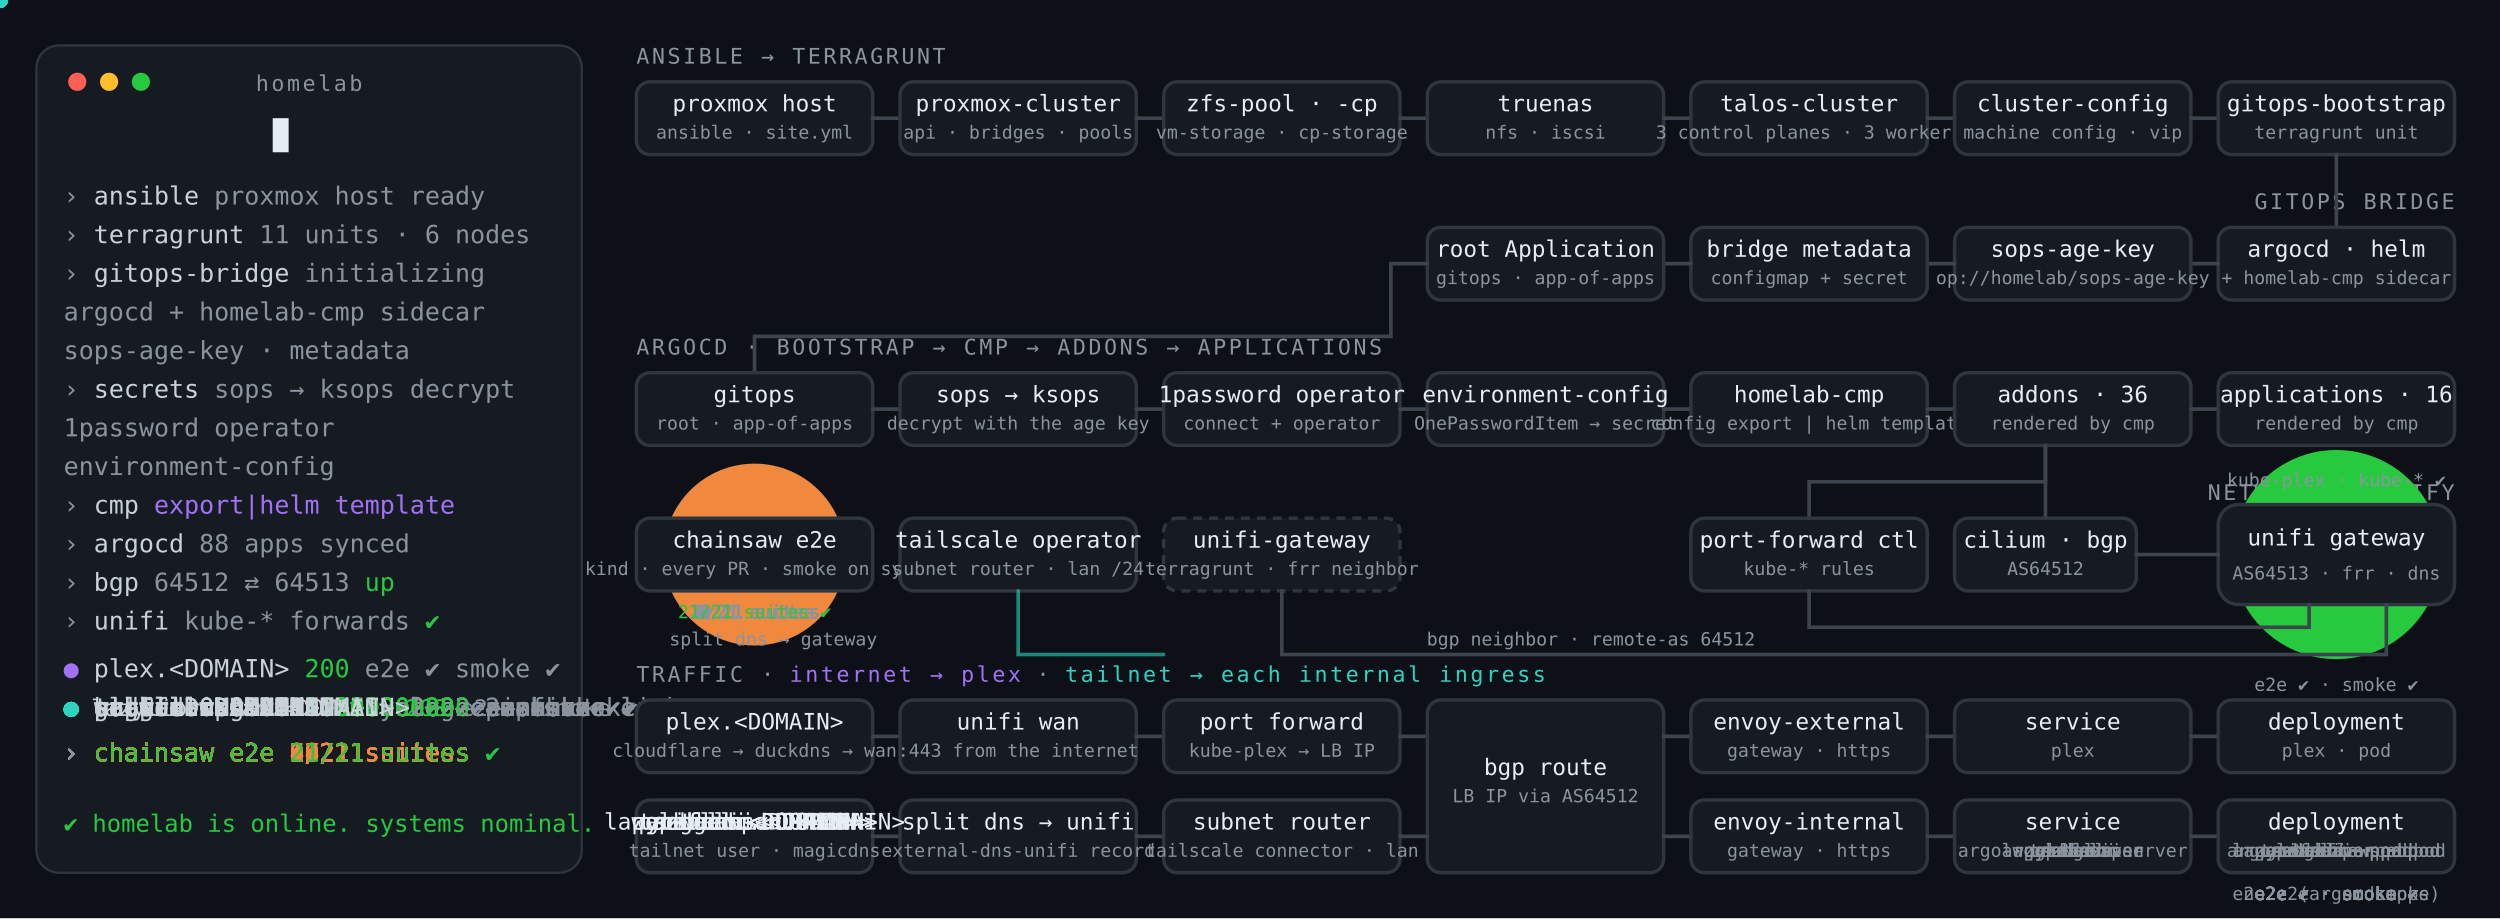
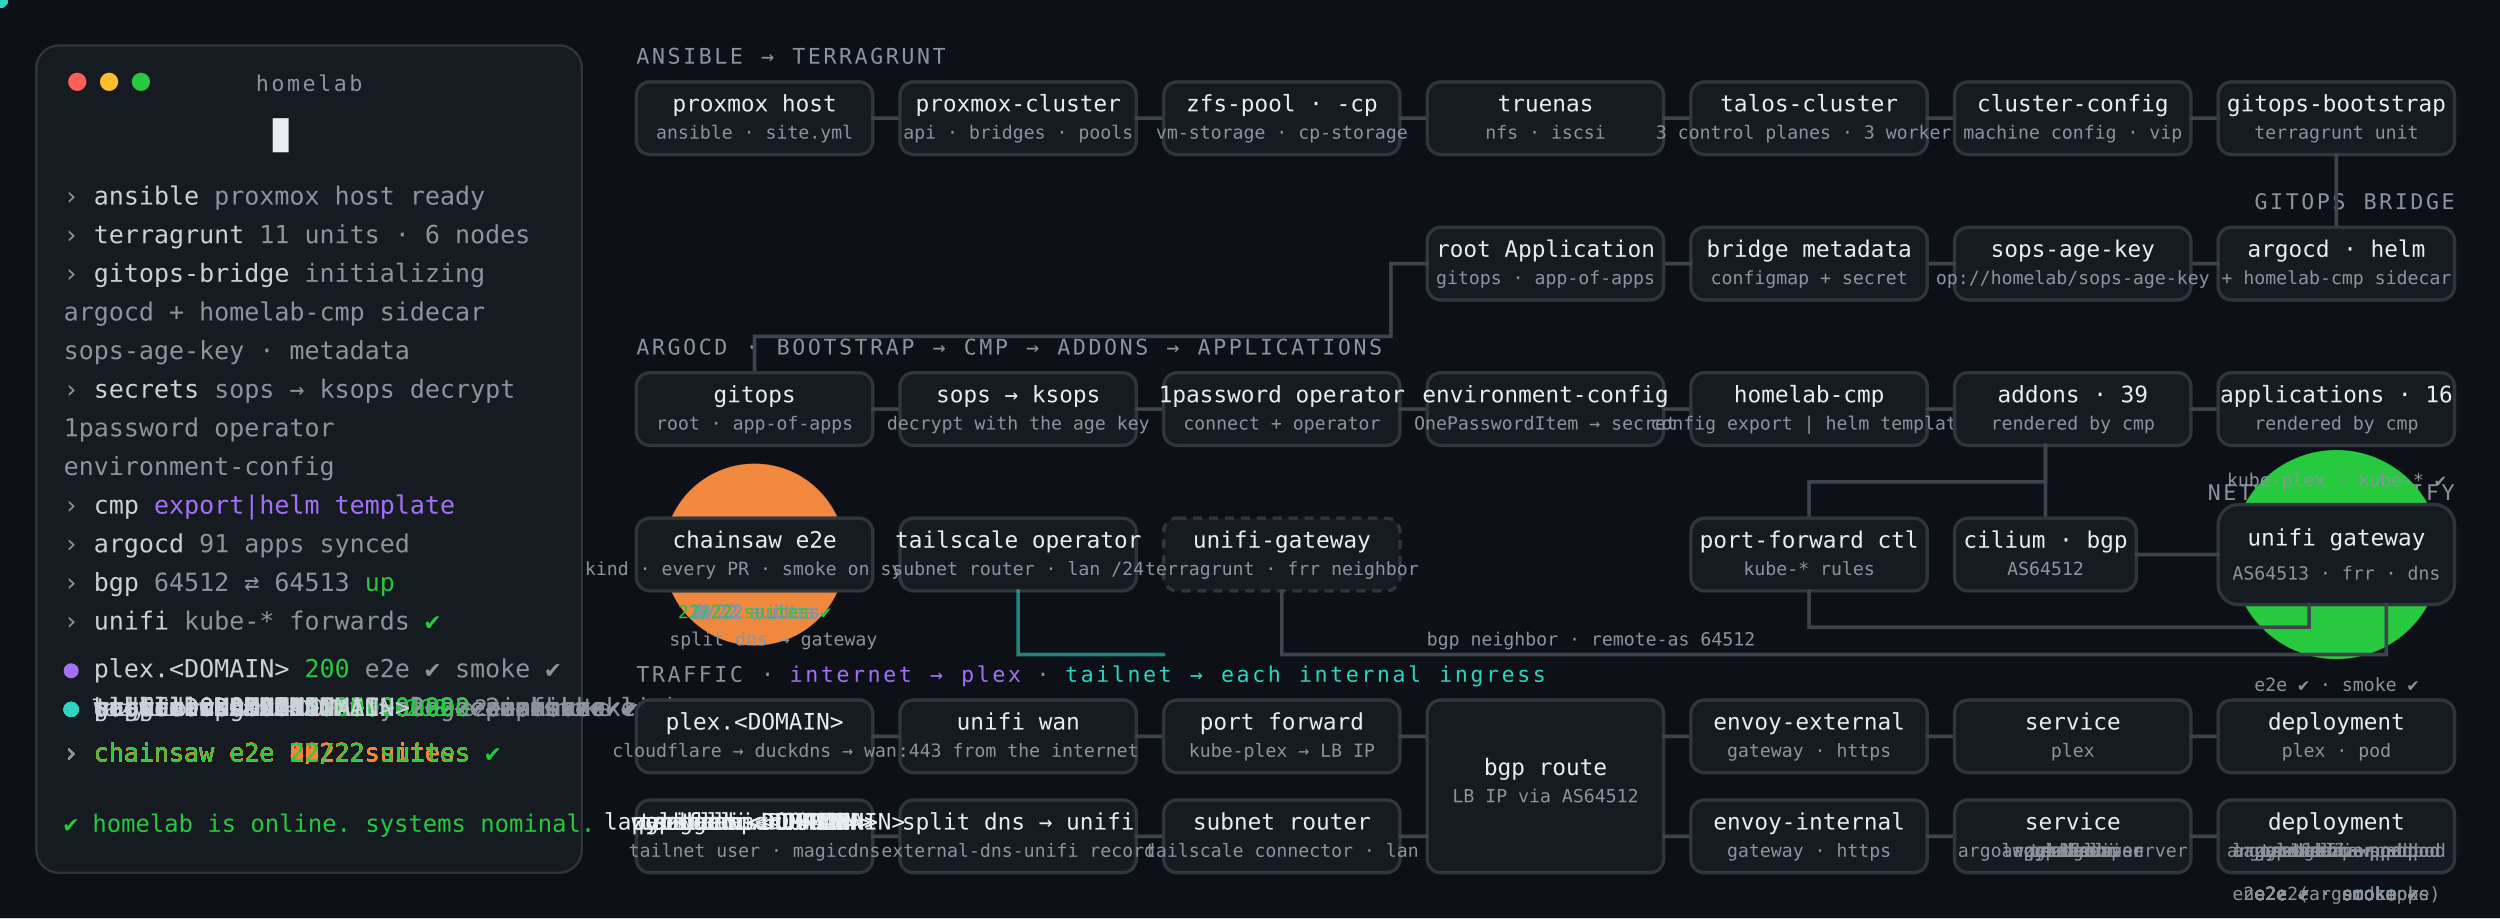
<svg xmlns="http://www.w3.org/2000/svg" viewBox="0 0 1100 404" width="1100" height="404" role="img">
  <rect width="1100" height="404" fill="#0d1117" />
  <style>
  text{font-family:ui-monospace,SFMono-Regular,Menlo,Consolas,monospace}
  .h{font-size:9.5px;fill:#8b949e;letter-spacing:.12em}
  .n{font-size:10px;fill:#e6edf3}
  .n2{font-size:8px;fill:#8b949e}
  .log{font-size:11px;fill:#c9d1d9}
  .box{fill:#161b22;stroke:#30363d;stroke-width:1.5}
  .w{fill:none;stroke:#3d444d;stroke-width:1.6;stroke-linecap:round;stroke-dasharray:800}
  .cur{animation:blink 1s steps(1) infinite}
  @keyframes blink{50%{opacity:0}}
  .type{animation:type 27s steps(14) infinite}
  @keyframes type{0%{width:0}3%,96%{width:110px}100%{width:0}}
  @keyframes a3{0%,3%{opacity:0}4%,96%{opacity:1}100%{opacity:0}}
  @keyframes a5{0%,5%{opacity:0}6%,96%{opacity:1}100%{opacity:0}}
  @keyframes a6_5{0%,6.5%{opacity:0}7.5%,96%{opacity:1}100%{opacity:0}}
  @keyframes a8{0%,8%{opacity:0}9%,96%{opacity:1}100%{opacity:0}}
  @keyframes a9_5{0%,9.5%{opacity:0}10.5%,96%{opacity:1}100%{opacity:0}}
  @keyframes a11{0%,11%{opacity:0}12%,96%{opacity:1}100%{opacity:0}}
  @keyframes a12_5{0%,12.5%{opacity:0}13.5%,96%{opacity:1}100%{opacity:0}}
  @keyframes a14{0%,14%{opacity:0}15%,96%{opacity:1}100%{opacity:0}}
  @keyframes a15_5{0%,15.5%{opacity:0}16.5%,96%{opacity:1}100%{opacity:0}}
  @keyframes a17{0%,17%{opacity:0}18%,96%{opacity:1}100%{opacity:0}}
  @keyframes a18_5{0%,18.5%{opacity:0}19.5%,96%{opacity:1}100%{opacity:0}}
  @keyframes a20{0%,20%{opacity:0}21%,96%{opacity:1}100%{opacity:0}}
  @keyframes a21_5{0%,21.5%{opacity:0}22.5%,96%{opacity:1}100%{opacity:0}}
  @keyframes a23{0%,23%{opacity:0}24%,96%{opacity:1}100%{opacity:0}}
  @keyframes a25{0%,25%{opacity:0}26%,96%{opacity:1}100%{opacity:0}}
  @keyframes a26_5{0%,26.5%{opacity:0}27.5%,96%{opacity:1}100%{opacity:0}}
  @keyframes a28{0%,28%{opacity:0}29%,96%{opacity:1}100%{opacity:0}}
  @keyframes a30{0%,30%{opacity:0}31%,96%{opacity:1}100%{opacity:0}}
  @keyframes a33{0%,33%{opacity:0}34%,96%{opacity:1}100%{opacity:0}}
  @keyframes a36{0%,36%{opacity:0}37%,96%{opacity:1}100%{opacity:0}}
  @keyframes a37_5{0%,37.5%{opacity:0}38.5%,96%{opacity:1}100%{opacity:0}}
  @keyframes a39{0%,39%{opacity:0}40%,96%{opacity:1}100%{opacity:0}}
  @keyframes a40{0%,40%{opacity:0}41%,96%{opacity:1}100%{opacity:0}}
  @keyframes a41{0%,41%{opacity:0}42%,96%{opacity:1}100%{opacity:0}}
  @keyframes a42{0%,42%{opacity:0}43%,96%{opacity:1}100%{opacity:0}}
  @keyframes a43{0%,43%{opacity:0}44%,96%{opacity:1}100%{opacity:0}}
  @keyframes a44{0%,44%{opacity:0}45%,96%{opacity:1}100%{opacity:0}}
  @keyframes a46{0%,46%{opacity:0}47%,96%{opacity:1}100%{opacity:0}}
  @keyframes a90{0%,90.5%{opacity:0}91.5%,96%{opacity:1}100%{opacity:0}}
  .a3{animation:a3 27s infinite}.a5{animation:a5 27s infinite}.a6_5{animation:a6_5 27s infinite}
  .a8{animation:a8 27s infinite}.a9_5{animation:a9_5 27s infinite}.a11{animation:a11 27s infinite}
  .a12_5{animation:a12_5 27s infinite}.a14{animation:a14 27s infinite}.a15_5{animation:a15_5 27s infinite}
  .a17{animation:a17 27s infinite}.a18_5{animation:a18_5 27s infinite}.a20{animation:a20 27s infinite}
  .a21_5{animation:a21_5 27s infinite}.a23{animation:a23 27s infinite}.a25{animation:a25 27s infinite}
  .a26_5{animation:a26_5 27s infinite}.a28{animation:a28 27s infinite}.a30{animation:a30 27s infinite}
  .a33{animation:a33 27s infinite}.a36{animation:a36 27s infinite}.a37_5{animation:a37_5 27s infinite}
  .a39{animation:a39 27s infinite}.a40{animation:a40 27s infinite}.a41{animation:a41 27s infinite}
  .a42{animation:a42 27s infinite}.a43{animation:a43 27s infinite}.a44{animation:a44 27s infinite}
  .a46{animation:a46 27s infinite}.a90{animation:a90 27s infinite}
  @keyframes d5{0%,5%{stroke-dashoffset:800}7.5%,96%{stroke-dashoffset:0}96.1%,100%{stroke-dashoffset:800}}
  @keyframes d6_5{0%,6.5%{stroke-dashoffset:800}9%,96%{stroke-dashoffset:0}96.1%,100%{stroke-dashoffset:800}}
  @keyframes d8{0%,8%{stroke-dashoffset:800}10.5%,96%{stroke-dashoffset:0}96.1%,100%{stroke-dashoffset:800}}
  @keyframes d9_5{0%,9.5%{stroke-dashoffset:800}12%,96%{stroke-dashoffset:0}96.1%,100%{stroke-dashoffset:800}}
  @keyframes d11{0%,11%{stroke-dashoffset:800}13.5%,96%{stroke-dashoffset:0}96.1%,100%{stroke-dashoffset:800}}
  @keyframes d12_5{0%,12.5%{stroke-dashoffset:800}15%,96%{stroke-dashoffset:0}96.1%,100%{stroke-dashoffset:800}}
  @keyframes d14{0%,14%{stroke-dashoffset:800}16.5%,96%{stroke-dashoffset:0}96.1%,100%{stroke-dashoffset:800}}
  @keyframes d15_5{0%,15.5%{stroke-dashoffset:800}18%,96%{stroke-dashoffset:0}96.1%,100%{stroke-dashoffset:800}}
  @keyframes d17{0%,17%{stroke-dashoffset:800}19.5%,96%{stroke-dashoffset:0}96.1%,100%{stroke-dashoffset:800}}
  @keyframes d18_5{0%,18.5%{stroke-dashoffset:800}21%,96%{stroke-dashoffset:0}96.1%,100%{stroke-dashoffset:800}}
  @keyframes d20{0%,20%{stroke-dashoffset:800}22.5%,96%{stroke-dashoffset:0}96.1%,100%{stroke-dashoffset:800}}
  @keyframes d21_5{0%,21.5%{stroke-dashoffset:800}24%,96%{stroke-dashoffset:0}96.1%,100%{stroke-dashoffset:800}}
  @keyframes d23{0%,23%{stroke-dashoffset:800}25.5%,96%{stroke-dashoffset:0}96.1%,100%{stroke-dashoffset:800}}
  @keyframes d25{0%,25%{stroke-dashoffset:800}27.5%,96%{stroke-dashoffset:0}96.1%,100%{stroke-dashoffset:800}}
  @keyframes d26_5{0%,26.5%{stroke-dashoffset:800}29%,96%{stroke-dashoffset:0}96.1%,100%{stroke-dashoffset:800}}
  @keyframes d28{0%,28%{stroke-dashoffset:800}30.5%,96%{stroke-dashoffset:0}96.1%,100%{stroke-dashoffset:800}}
  @keyframes d30{0%,30%{stroke-dashoffset:800}32.5%,96%{stroke-dashoffset:0}96.1%,100%{stroke-dashoffset:800}}
  @keyframes d33{0%,33%{stroke-dashoffset:800}35.5%,96%{stroke-dashoffset:0}96.1%,100%{stroke-dashoffset:800}}
  @keyframes d39{0%,39%{stroke-dashoffset:800}40.5%,96%{stroke-dashoffset:0}96.1%,100%{stroke-dashoffset:800}}
  @keyframes d40{0%,40%{stroke-dashoffset:800}41.5%,96%{stroke-dashoffset:0}96.1%,100%{stroke-dashoffset:800}}
  @keyframes d41{0%,41%{stroke-dashoffset:800}42.5%,96%{stroke-dashoffset:0}96.1%,100%{stroke-dashoffset:800}}
  @keyframes d42{0%,42%{stroke-dashoffset:800}43.5%,96%{stroke-dashoffset:0}96.1%,100%{stroke-dashoffset:800}}
  @keyframes d43{0%,43%{stroke-dashoffset:800}44.5%,96%{stroke-dashoffset:0}96.1%,100%{stroke-dashoffset:800}}
  @keyframes d44{0%,44%{stroke-dashoffset:800}45.5%,96%{stroke-dashoffset:0}96.1%,100%{stroke-dashoffset:800}}
  .d5{animation:d5 27s infinite}.d6_5{animation:d6_5 27s infinite}.d8{animation:d8 27s infinite}
  .d9_5{animation:d9_5 27s infinite}.d11{animation:d11 27s infinite}.d12_5{animation:d12_5 27s infinite}
  .d14{animation:d14 27s infinite}.d15_5{animation:d15_5 27s infinite}.d17{animation:d17 27s infinite}
  .d18_5{animation:d18_5 27s infinite}.d20{animation:d20 27s infinite}.d21_5{animation:d21_5 27s infinite}
  .d23{animation:d23 27s infinite}.d25{animation:d25 27s infinite}.d26_5{animation:d26_5 27s infinite}
  .d28{animation:d28 27s infinite}.d30{animation:d30 27s infinite}.d33{animation:d33 27s infinite}
  .d39{animation:d39 27s infinite}.d40{animation:d40 27s infinite}.d41{animation:d41 27s infinite}
  .d42{animation:d42 27s infinite}.d43{animation:d43 27s infinite}.d44{animation:d44 27s infinite}
  @keyframes est{0%,32.5%{stroke:#3d444d}34%,96%{stroke:#27c93f}100%{stroke:#3d444d}}
  .est{animation:est 27s infinite}
  @keyframes glow{0%,33.5%{opacity:0}36%,96%{opacity:.45}100%{opacity:0}}
  .glow{animation:glow 27s infinite}
  /* host windows: 10 × 4.5% from 45% to 90% (1.2 s each) */
  @keyframes h0{0%,45%{opacity:0}45.3%,47.82%{opacity:1}48.12%,100%{opacity:0}}
  @keyframes h1{0%,48.12%{opacity:0}48.42%,50.93%{opacity:1}51.23%,100%{opacity:0}}
  @keyframes h2{0%,51.23%{opacity:0}51.53%,54.05%{opacity:1}54.35%,100%{opacity:0}}
  @keyframes h3{0%,54.35%{opacity:0}54.65%,57.16%{opacity:1}57.46%,100%{opacity:0}}
  @keyframes h4{0%,57.46%{opacity:0}57.76%,60.28%{opacity:1}60.58%,100%{opacity:0}}
  @keyframes h5{0%,60.58%{opacity:0}60.88%,63.39%{opacity:1}63.69%,100%{opacity:0}}
  @keyframes h6{0%,63.69%{opacity:0}63.99%,66.51%{opacity:1}66.81%,100%{opacity:0}}
  @keyframes h7{0%,66.81%{opacity:0}67.11%,69.62%{opacity:1}69.92%,100%{opacity:0}}
  @keyframes h8{0%,69.92%{opacity:0}70.22%,72.74%{opacity:1}73.04%,100%{opacity:0}}
  @keyframes h9{0%,73.04%{opacity:0}73.34%,75.85%{opacity:1}76.15%,100%{opacity:0}}
  @keyframes h10{0%,76.15%{opacity:0}76.45%,78.97%{opacity:1}79.27%,100%{opacity:0}}
  @keyframes h11{0%,79.27%{opacity:0}79.57%,82.08%{opacity:1}82.38%,100%{opacity:0}}
  @keyframes h12{0%,82.38%{opacity:0}82.68%,85.2%{opacity:1}85.5%,100%{opacity:0}}
  @keyframes h13{0%,85.5%{opacity:0}85.8%,88.32%{opacity:1}88.62%,100%{opacity:0}}
  @keyframes h14{0%,88.62%{opacity:0}88.92%,95.7%{opacity:1}96%,100%{opacity:0}}
  .h0{animation:h0 27s infinite}.h1{animation:h1 27s infinite}.h2{animation:h2 27s infinite}
  .h3{animation:h3 27s infinite}.h4{animation:h4 27s infinite}.h5{animation:h5 27s infinite}
  .h6{animation:h6 27s infinite}.h7{animation:h7 27s infinite}.h8{animation:h8 27s infinite}
  .h9{animation:h9 27s infinite}.h10{animation:h10 27s infinite}.h11{animation:h11 27s infinite}
  .h12{animation:h12 27s infinite}.h13{animation:h13 27s infinite}.h14{animation:h14 27s infinite}
  /* verdict badges: after the packet lands (S+2.7) until the window ends */
  @keyframes v0{0%,47.7%{opacity:0}48%,49.2%{opacity:1}49.5%,100%{opacity:0}}
  @keyframes v1{0%,52.2%{opacity:0}52.5%,53.7%{opacity:1}54%,100%{opacity:0}}
  @keyframes v2{0%,56.7%{opacity:0}57%,58.2%{opacity:1}58.5%,100%{opacity:0}}
  @keyframes v3{0%,61.2%{opacity:0}61.5%,62.7%{opacity:1}63%,100%{opacity:0}}
  @keyframes v4{0%,65.7%{opacity:0}66%,67.2%{opacity:1}67.5%,100%{opacity:0}}
  @keyframes v5{0%,70.2%{opacity:0}70.5%,71.7%{opacity:1}72%,100%{opacity:0}}
  @keyframes v6{0%,74.7%{opacity:0}75%,76.2%{opacity:1}76.5%,100%{opacity:0}}
  @keyframes v7{0%,79.2%{opacity:0}79.5%,80.7%{opacity:1}81%,100%{opacity:0}}
  @keyframes v8{0%,83.7%{opacity:0}84%,85.2%{opacity:1}85.5%,100%{opacity:0}}
  @keyframes v9{0%,88.2%{opacity:0}88.5%,95.7%{opacity:1}96%,100%{opacity:0}}
  .v0{animation:v0 27s infinite}.v1{animation:v1 27s infinite}.v2{animation:v2 27s infinite}
  .v3{animation:v3 27s infinite}.v4{animation:v4 27s infinite}.v5{animation:v5 27s infinite}
  .v6{animation:v6 27s infinite}.v7{animation:v7 27s infinite}.v8{animation:v8 27s infinite}
  .v9{animation:v9 27s infinite}
-   /* e2e suite counter: 21 steps of 2.143% from 45% to 90%, then 21/21 holds */
-   @keyframes c0{0%,45%{opacity:0}45.1%,47.043%{opacity:1}47.143%,100%{opacity:0}}
-   @keyframes c1{0%,47.143%{opacity:0}47.243%,49.186%{opacity:1}49.286%,100%{opacity:0}}
-   @keyframes c2{0%,49.286%{opacity:0}49.386%,51.329%{opacity:1}51.429%,100%{opacity:0}}
-   @keyframes c3{0%,51.429%{opacity:0}51.529%,53.471%{opacity:1}53.571%,100%{opacity:0}}
-   @keyframes c4{0%,53.571%{opacity:0}53.671%,55.614%{opacity:1}55.714%,100%{opacity:0}}
-   @keyframes c5{0%,55.714%{opacity:0}55.814%,57.757%{opacity:1}57.857%,100%{opacity:0}}
-   @keyframes c6{0%,57.857%{opacity:0}57.957%,59.9%{opacity:1}60%,100%{opacity:0}}
-   @keyframes c7{0%,60%{opacity:0}60.1%,62.043%{opacity:1}62.143%,100%{opacity:0}}
-   @keyframes c8{0%,62.143%{opacity:0}62.243%,64.186%{opacity:1}64.286%,100%{opacity:0}}
-   @keyframes c9{0%,64.286%{opacity:0}64.386%,66.329%{opacity:1}66.429%,100%{opacity:0}}
-   @keyframes c10{0%,66.429%{opacity:0}66.529%,68.471%{opacity:1}68.571%,100%{opacity:0}}
-   @keyframes c11{0%,68.571%{opacity:0}68.671%,70.614%{opacity:1}70.714%,100%{opacity:0}}
-   @keyframes c12{0%,70.714%{opacity:0}70.814%,72.757%{opacity:1}72.857%,100%{opacity:0}}
-   @keyframes c13{0%,72.857%{opacity:0}72.957%,74.9%{opacity:1}75%,100%{opacity:0}}
-   @keyframes c14{0%,75%{opacity:0}75.1%,77.043%{opacity:1}77.143%,100%{opacity:0}}
-   @keyframes c15{0%,77.143%{opacity:0}77.243%,79.186%{opacity:1}79.286%,100%{opacity:0}}
-   @keyframes c16{0%,79.286%{opacity:0}79.386%,81.329%{opacity:1}81.429%,100%{opacity:0}}
-   @keyframes c17{0%,81.429%{opacity:0}81.529%,83.471%{opacity:1}83.571%,100%{opacity:0}}
-   @keyframes c18{0%,83.571%{opacity:0}83.671%,85.614%{opacity:1}85.714%,100%{opacity:0}}
-   @keyframes c19{0%,85.714%{opacity:0}85.814%,87.757%{opacity:1}87.857%,100%{opacity:0}}
-   @keyframes c20{0%,87.857%{opacity:0}87.957%,89.9%{opacity:1}90%,100%{opacity:0}}
-   @keyframes c21{0%,90%{opacity:0}90.1%,96%{opacity:1}100%{opacity:0}}
+   /* e2e suite counter: 22 steps of 2.045% from 45% to 90%, then 22/22 holds */
+   @keyframes c0{0%,45%{opacity:0}45.1%,46.945%{opacity:1}47.045%,100%{opacity:0}}
+   @keyframes c1{0%,47.045%{opacity:0}47.145%,48.991%{opacity:1}49.091%,100%{opacity:0}}
+   @keyframes c2{0%,49.091%{opacity:0}49.191%,51.036%{opacity:1}51.136%,100%{opacity:0}}
+   @keyframes c3{0%,51.136%{opacity:0}51.236%,53.082%{opacity:1}53.182%,100%{opacity:0}}
+   @keyframes c4{0%,53.182%{opacity:0}53.282%,55.127%{opacity:1}55.227%,100%{opacity:0}}
+   @keyframes c5{0%,55.227%{opacity:0}55.327%,57.173%{opacity:1}57.273%,100%{opacity:0}}
+   @keyframes c6{0%,57.273%{opacity:0}57.373%,59.218%{opacity:1}59.318%,100%{opacity:0}}
+   @keyframes c7{0%,59.318%{opacity:0}59.418%,61.264%{opacity:1}61.364%,100%{opacity:0}}
+   @keyframes c8{0%,61.364%{opacity:0}61.464%,63.309%{opacity:1}63.409%,100%{opacity:0}}
+   @keyframes c9{0%,63.409%{opacity:0}63.509%,65.355%{opacity:1}65.455%,100%{opacity:0}}
+   @keyframes c10{0%,65.455%{opacity:0}65.555%,67.4%{opacity:1}67.5%,100%{opacity:0}}
+   @keyframes c11{0%,67.5%{opacity:0}67.6%,69.445%{opacity:1}69.545%,100%{opacity:0}}
+   @keyframes c12{0%,69.545%{opacity:0}69.645%,71.491%{opacity:1}71.591%,100%{opacity:0}}
+   @keyframes c13{0%,71.591%{opacity:0}71.691%,73.536%{opacity:1}73.636%,100%{opacity:0}}
+   @keyframes c14{0%,73.636%{opacity:0}73.736%,75.582%{opacity:1}75.682%,100%{opacity:0}}
+   @keyframes c15{0%,75.682%{opacity:0}75.782%,77.627%{opacity:1}77.727%,100%{opacity:0}}
+   @keyframes c16{0%,77.727%{opacity:0}77.827%,79.673%{opacity:1}79.773%,100%{opacity:0}}
+   @keyframes c17{0%,79.773%{opacity:0}79.873%,81.718%{opacity:1}81.818%,100%{opacity:0}}
+   @keyframes c18{0%,81.818%{opacity:0}81.918%,83.764%{opacity:1}83.864%,100%{opacity:0}}
+   @keyframes c19{0%,83.864%{opacity:0}83.964%,85.809%{opacity:1}85.909%,100%{opacity:0}}
+   @keyframes c20{0%,85.909%{opacity:0}86.009%,87.855%{opacity:1}87.955%,100%{opacity:0}}
+   @keyframes c21{0%,87.955%{opacity:0}88.055%,89.9%{opacity:1}90%,100%{opacity:0}}
+   @keyframes c22{0%,90%{opacity:0}90.1%,96%{opacity:1}100%{opacity:0}}
  .c0{animation:c0 27s infinite}.c1{animation:c1 27s infinite}.c2{animation:c2 27s infinite}
  .c3{animation:c3 27s infinite}.c4{animation:c4 27s infinite}.c5{animation:c5 27s infinite}
  .c6{animation:c6 27s infinite}.c7{animation:c7 27s infinite}.c8{animation:c8 27s infinite}
  .c9{animation:c9 27s infinite}.c10{animation:c10 27s infinite}.c11{animation:c11 27s infinite}
  .c12{animation:c12 27s infinite}.c13{animation:c13 27s infinite}.c14{animation:c14 27s infinite}
  .c15{animation:c15 27s infinite}.c16{animation:c16 27s infinite}.c17{animation:c17 27s infinite}
  .c18{animation:c18 27s infinite}.c19{animation:c19 27s infinite}.c20{animation:c20 27s infinite}
-   .c21{animation:c21 27s infinite}
+   .c21{animation:c21 27s infinite}.c22{animation:c22 27s infinite}
  /* chainsaw pulse once per host window */
  @keyframes saw{0%,44.5%{opacity:0}
    45.5%{opacity:.6}48%{opacity:0} 50%{opacity:.6}52.5%{opacity:0} 54.5%{opacity:.6}57%{opacity:0}
    59%{opacity:.6}61.5%{opacity:0} 63.5%{opacity:.6}66%{opacity:0} 68%{opacity:.6}70.5%{opacity:0}
    72.5%{opacity:.6}75%{opacity:0} 77%{opacity:.6}79.5%{opacity:0} 81.5%{opacity:.6}84%{opacity:0}
    86%{opacity:.6}88.5%,100%{opacity:0}}
  .saw{animation:saw 27s infinite}
  /* final: chainsaw node turns green when 20/20 */
  @keyframes done{0%,90%{stroke:#f0883e}90.5%,96%{stroke:#27c93f}100%{stroke:#f0883e}}
  .done{animation:done 27s infinite}
</style>
  <rect x="16" y="20" width="240" height="364" rx="10" fill="#161b22" stroke="#30363d" />
  <circle cx="34" cy="36" r="4" fill="#ff5f56" />
  <circle cx="48" cy="36" r="4" fill="#ffbd2e" />
  <circle cx="62" cy="36" r="4" fill="#27c93f" />
  <text class="h" x="136" y="40" text-anchor="middle">homelab</text>
  <clipPath id="tc10">
    <rect class="type" x="28" y="48" height="22" width="0" />
  </clipPath>
  <text class="log" x="28" y="64" font-size="13" clip-path="url(#tc10)">
    <tspan fill="#58a6ff">$</tspan> task setup</text>
  <rect class="cur" x="120" y="52" width="7" height="15" fill="#e6edf3" />
  <g class="log">
    <text class="a3" x="28" y="90">
      <tspan fill="#8b949e">›</tspan> ansible  <tspan fill="#8b949e">proxmox host ready</tspan>
    </text>
    <text class="a5" x="28" y="107">
      <tspan fill="#8b949e">›</tspan> terragrunt <tspan fill="#8b949e">11 units · 6 nodes</tspan>
    </text>
    <text class="a14" x="28" y="124">
      <tspan fill="#8b949e">›</tspan> gitops-bridge <tspan fill="#8b949e">initializing</tspan>
    </text>
    <text class="a15_5" x="28" y="141" fill="#8b949e">    argocd + homelab-cmp sidecar</text>
    <text class="a17" x="28" y="158" fill="#8b949e">    sops-age-key · metadata</text>
    <text class="a20" x="28" y="175">
      <tspan fill="#8b949e">›</tspan> secrets  <tspan fill="#8b949e">sops → ksops decrypt</tspan>
    </text>
    <text class="a21_5" x="28" y="192" fill="#8b949e">    1password operator</text>
    <text class="a23" x="28" y="209" fill="#8b949e">    environment-config</text>
    <text class="a25" x="28" y="226">
      <tspan fill="#8b949e">›</tspan> cmp      <tspan fill="#a371f7">export|helm template</tspan>
    </text>
    <text class="a26_5" x="28" y="243">
-       <tspan fill="#8b949e">›</tspan> argocd   <tspan fill="#8b949e">88 apps synced</tspan>
+       <tspan fill="#8b949e">›</tspan> argocd   <tspan fill="#8b949e">91 apps synced</tspan>
    </text>
    <text class="a33" x="28" y="260">
      <tspan fill="#8b949e">›</tspan> bgp      <tspan fill="#8b949e">64512 ⇄ 64513</tspan>
      <tspan fill="#27c93f">up</tspan>
    </text>
    <text class="a36" x="28" y="277">
      <tspan fill="#8b949e">›</tspan> unifi    <tspan fill="#8b949e">kube-* forwards</tspan>
      <tspan fill="#27c93f">✔</tspan>
    </text>
    <text class="a46" x="28" y="298">
      <tspan fill="#a371f7">●</tspan> plex.&lt;DOMAIN&gt; <tspan fill="#27c93f">200</tspan>
      <tspan fill="#8b949e">e2e ✔ smoke ✔</tspan>
    </text>
    <text class="h0" x="28" y="315">
      <tspan fill="#2dd4bf">●</tspan> grafana.&lt;DOMAIN&gt; <tspan fill="#27c93f">200</tspan>
      <tspan fill="#8b949e">e2e ✔ smoke ✔</tspan>
    </text>
    <text class="h1" x="28" y="315">
      <tspan fill="#2dd4bf">●</tspan> argocd.&lt;DOMAIN&gt; <tspan fill="#27c93f">200</tspan>
      <tspan fill="#8b949e">e2e ✔</tspan>
    </text>
    <text class="h2" x="28" y="315">
      <tspan fill="#2dd4bf">●</tspan> paperclip.&lt;DOMAIN&gt; <tspan fill="#27c93f">200</tspan>
      <tspan fill="#8b949e">e2e ✔ smoke ✔</tspan>
    </text>
    <text class="h3" x="28" y="315">
      <tspan fill="#2dd4bf">●</tspan> workflows.&lt;DOMAIN&gt; <tspan fill="#27c93f">200</tspan>
      <tspan fill="#8b949e">e2e —</tspan>
    </text>
    <text class="h4" x="28" y="315">
      <tspan fill="#2dd4bf">●</tspan> servicemesh.&lt;DOMAIN&gt; <tspan fill="#27c93f">200</tspan>
      <tspan fill="#8b949e">e2e ✔ smoke ✔</tspan>
    </text>
    <text class="h5" x="28" y="315">
      <tspan fill="#2dd4bf">●</tspan> hubble.&lt;DOMAIN&gt; <tspan fill="#27c93f">200</tspan>
      <tspan fill="#8b949e">e2e —</tspan>
    </text>
    <text class="h6" x="28" y="315">
      <tspan fill="#2dd4bf">●</tspan> otlp.&lt;DOMAIN&gt; <tspan fill="#27c93f">200</tspan>
      <tspan fill="#8b949e">e2e ✔</tspan>
    </text>
    <text class="h7" x="28" y="315">
      <tspan fill="#2dd4bf">●</tspan> otel.&lt;DOMAIN&gt; <tspan fill="#27c93f">200</tspan>
      <tspan fill="#8b949e">syslog · ipfix</tspan>
    </text>
    <text class="h8" x="28" y="315">
      <tspan fill="#2dd4bf">●</tspan> sonarr.&lt;DOMAIN&gt; <tspan fill="#27c93f">200</tspan>
      <tspan fill="#8b949e">e2e ✔ smoke ✔</tspan>
    </text>
    <text class="h9" x="28" y="315">
      <tspan fill="#2dd4bf">●</tspan> radarr.&lt;DOMAIN&gt; <tspan fill="#27c93f">200</tspan>
      <tspan fill="#8b949e">e2e ✔ smoke ✔</tspan>
    </text>
    <text class="h10" x="28" y="315">
      <tspan fill="#2dd4bf">●</tspan> prowlarr.&lt;DOMAIN&gt; <tspan fill="#27c93f">200</tspan>
      <tspan fill="#8b949e">e2e ✔ smoke ✔</tspan>
    </text>
    <text class="h11" x="28" y="315">
      <tspan fill="#2dd4bf">●</tspan> nzbget.&lt;DOMAIN&gt; <tspan fill="#27c93f">200</tspan>
      <tspan fill="#8b949e">e2e ✔ smoke ✔</tspan>
    </text>
    <text class="h12" x="28" y="315">
      <tspan fill="#2dd4bf">●</tspan> tautulli.&lt;DOMAIN&gt; <tspan fill="#27c93f">200</tspan>
      <tspan fill="#8b949e">e2e ✔ smoke ✔</tspan>
    </text>
    <text class="h13" x="28" y="315">
      <tspan fill="#2dd4bf">●</tspan> alertmanager.&lt;DOMAIN&gt; <tspan fill="#27c93f">200</tspan>
      <tspan fill="#8b949e">pushover links</tspan>
    </text>
    <text class="h14" x="28" y="315" font-size="10">
      <tspan fill="#2dd4bf">●</tspan> lazylibrarian.&lt;DOMAIN&gt; <tspan fill="#27c93f">200</tspan>
      <tspan fill="#8b949e">e2e ✔ smoke ✔</tspan>
    </text>
    <g fill="#f0883e">
      <text class="c0" x="28" y="335">
-         <tspan fill="#8b949e">›</tspan> chainsaw e2e   0/21 suites</text>
+         <tspan fill="#8b949e">›</tspan> chainsaw e2e   0/22 suites</text>
      <text class="c1" x="28" y="335">
-         <tspan fill="#8b949e">›</tspan> chainsaw e2e   1/21 suites</text>
+         <tspan fill="#8b949e">›</tspan> chainsaw e2e   1/22 suites</text>
      <text class="c2" x="28" y="335">
-         <tspan fill="#8b949e">›</tspan> chainsaw e2e   2/21 suites</text>
+         <tspan fill="#8b949e">›</tspan> chainsaw e2e   2/22 suites</text>
      <text class="c3" x="28" y="335">
-         <tspan fill="#8b949e">›</tspan> chainsaw e2e   3/21 suites</text>
+         <tspan fill="#8b949e">›</tspan> chainsaw e2e   3/22 suites</text>
      <text class="c4" x="28" y="335">
-         <tspan fill="#8b949e">›</tspan> chainsaw e2e   4/21 suites</text>
+         <tspan fill="#8b949e">›</tspan> chainsaw e2e   4/22 suites</text>
      <text class="c5" x="28" y="335">
-         <tspan fill="#8b949e">›</tspan> chainsaw e2e   5/21 suites</text>
+         <tspan fill="#8b949e">›</tspan> chainsaw e2e   5/22 suites</text>
      <text class="c6" x="28" y="335">
-         <tspan fill="#8b949e">›</tspan> chainsaw e2e   6/21 suites</text>
+         <tspan fill="#8b949e">›</tspan> chainsaw e2e   6/22 suites</text>
      <text class="c7" x="28" y="335">
-         <tspan fill="#8b949e">›</tspan> chainsaw e2e   7/21 suites</text>
+         <tspan fill="#8b949e">›</tspan> chainsaw e2e   7/22 suites</text>
      <text class="c8" x="28" y="335">
-         <tspan fill="#8b949e">›</tspan> chainsaw e2e   8/21 suites</text>
+         <tspan fill="#8b949e">›</tspan> chainsaw e2e   8/22 suites</text>
      <text class="c9" x="28" y="335">
-         <tspan fill="#8b949e">›</tspan> chainsaw e2e   9/21 suites</text>
+         <tspan fill="#8b949e">›</tspan> chainsaw e2e   9/22 suites</text>
      <text class="c10" x="28" y="335">
-         <tspan fill="#8b949e">›</tspan> chainsaw e2e  10/21 suites</text>
+         <tspan fill="#8b949e">›</tspan> chainsaw e2e  10/22 suites</text>
      <text class="c11" x="28" y="335">
-         <tspan fill="#8b949e">›</tspan> chainsaw e2e  11/21 suites</text>
+         <tspan fill="#8b949e">›</tspan> chainsaw e2e  11/22 suites</text>
      <text class="c12" x="28" y="335">
-         <tspan fill="#8b949e">›</tspan> chainsaw e2e  12/21 suites</text>
+         <tspan fill="#8b949e">›</tspan> chainsaw e2e  12/22 suites</text>
      <text class="c13" x="28" y="335">
-         <tspan fill="#8b949e">›</tspan> chainsaw e2e  13/21 suites</text>
+         <tspan fill="#8b949e">›</tspan> chainsaw e2e  13/22 suites</text>
      <text class="c14" x="28" y="335">
-         <tspan fill="#8b949e">›</tspan> chainsaw e2e  14/21 suites</text>
+         <tspan fill="#8b949e">›</tspan> chainsaw e2e  14/22 suites</text>
      <text class="c15" x="28" y="335">
-         <tspan fill="#8b949e">›</tspan> chainsaw e2e  15/21 suites</text>
+         <tspan fill="#8b949e">›</tspan> chainsaw e2e  15/22 suites</text>
      <text class="c16" x="28" y="335">
-         <tspan fill="#8b949e">›</tspan> chainsaw e2e  16/21 suites</text>
+         <tspan fill="#8b949e">›</tspan> chainsaw e2e  16/22 suites</text>
      <text class="c17" x="28" y="335">
-         <tspan fill="#8b949e">›</tspan> chainsaw e2e  17/21 suites</text>
+         <tspan fill="#8b949e">›</tspan> chainsaw e2e  17/22 suites</text>
      <text class="c18" x="28" y="335">
-         <tspan fill="#8b949e">›</tspan> chainsaw e2e  18/21 suites</text>
+         <tspan fill="#8b949e">›</tspan> chainsaw e2e  18/22 suites</text>
      <text class="c19" x="28" y="335">
-         <tspan fill="#8b949e">›</tspan> chainsaw e2e  19/21 suites</text>
+         <tspan fill="#8b949e">›</tspan> chainsaw e2e  19/22 suites</text>
      <text class="c20" x="28" y="335">
-         <tspan fill="#8b949e">›</tspan> chainsaw e2e  20/21 suites</text>
-       <text class="c21" x="28" y="335" fill="#27c93f">
-         <tspan fill="#8b949e">›</tspan> chainsaw e2e  21/21 suites ✔</text>
+         <tspan fill="#8b949e">›</tspan> chainsaw e2e  20/22 suites</text>
+       <text class="c21" x="28" y="335">
+         <tspan fill="#8b949e">›</tspan> chainsaw e2e  21/22 suites</text>
+       <text class="c22" x="28" y="335" fill="#27c93f">
+         <tspan fill="#8b949e">›</tspan> chainsaw e2e  22/22 suites ✔</text>
    </g>
    <text class="a90" x="28" y="366" font-size="10.5" fill="#27c93f">✔ homelab is online. systems nominal.</text>
  </g>
  <text class="h a3" x="280" y="28">ANSIBLE → TERRAGRUNT</text>
  <text class="h a14" x="1080" y="92" text-anchor="end">GITOPS BRIDGE</text>
  <text class="h a18_5" x="280" y="156">ARGOCD · BOOTSTRAP → CMP → ADDONS → APPLICATIONS</text>
  <text class="h a30" x="1080" y="220" text-anchor="end">NETWORK · VERIFY</text>
  <text class="h a37_5" x="280" y="300">TRAFFIC · <tspan fill="#a371f7">internet → plex</tspan> · <tspan fill="#2dd4bf">tailnet → each internal ingress</tspan>
  </text>
  <g class="a3">
    <rect class="box" x="280" y="36" width="104" height="32" rx="6" stroke="#EE0000" />
    <text class="n" x="332" y="49" text-anchor="middle">proxmox host</text>
    <text class="n2" x="332" y="61" text-anchor="middle">ansible · site.yml</text>
  </g>
  <path class="w d5" d="M384 52 H396" />
  <g class="a5">
    <rect class="box" x="396" y="36" width="104" height="32" rx="6" />
    <text class="n" x="448" y="49" text-anchor="middle">proxmox-cluster</text>
    <text class="n2" x="448" y="61" text-anchor="middle">api · bridges · pools</text>
  </g>
  <path class="w d6_5" d="M500 52 H512" />
  <g class="a6_5">
    <rect class="box" x="512" y="36" width="104" height="32" rx="6" />
    <text class="n" x="564" y="49" text-anchor="middle">zfs-pool · -cp</text>
    <text class="n2" x="564" y="61" text-anchor="middle">vm-storage · cp-storage</text>
  </g>
  <path class="w d8" d="M616 52 H628" />
  <g class="a8">
    <rect class="box" x="628" y="36" width="104" height="32" rx="6" />
    <text class="n" x="680" y="49" text-anchor="middle">truenas</text>
    <text class="n2" x="680" y="61" text-anchor="middle">nfs · iscsi</text>
  </g>
  <path class="w d9_5" d="M732 52 H744" />
  <g class="a9_5">
    <rect class="box" x="744" y="36" width="104" height="32" rx="6" />
    <text class="n" x="796" y="49" text-anchor="middle">talos-cluster</text>
    <text class="n2" x="796" y="61" text-anchor="middle">3 control planes · 3 workers</text>
  </g>
  <path class="w d11" d="M848 52 H860" />
  <g class="a11">
    <rect class="box" x="860" y="36" width="104" height="32" rx="6" />
    <text class="n" x="912" y="49" text-anchor="middle">cluster-config</text>
    <text class="n2" x="912" y="61" text-anchor="middle">machine config · vip</text>
  </g>
  <path class="w d12_5" d="M964 52 H976" />
  <g class="a12_5">
    <rect class="box" x="976" y="36" width="104" height="32" rx="6" />
    <text class="n" x="1028" y="49" text-anchor="middle">gitops-bootstrap</text>
    <text class="n2" x="1028" y="61" text-anchor="middle">terragrunt unit</text>
  </g>
  <path class="w d14" d="M1028 68 V100" />
  <g class="a14">
    <rect class="box" x="976" y="100" width="104" height="32" rx="6" stroke="#EF7B4D" />
    <text class="n" x="1028" y="113" text-anchor="middle">argocd · helm</text>
    <text class="n2" x="1028" y="125" text-anchor="middle">+ homelab-cmp sidecar</text>
  </g>
  <path class="w d15_5" d="M976 116 H964" />
  <g class="a15_5">
    <rect class="box" x="860" y="100" width="104" height="32" rx="6" />
    <text class="n" x="912" y="113" text-anchor="middle">sops-age-key</text>
    <text class="n2" x="912" y="125" text-anchor="middle">op://homelab/sops-age-key</text>
  </g>
  <path class="w d17" d="M860 116 H848" />
  <g class="a17">
    <rect class="box" x="744" y="100" width="104" height="32" rx="6" />
    <text class="n" x="796" y="113" text-anchor="middle">bridge metadata</text>
    <text class="n2" x="796" y="125" text-anchor="middle">configmap + secret</text>
  </g>
  <path class="w d17" d="M744 116 H732" />
  <g class="a17">
    <rect class="box" x="628" y="100" width="104" height="32" rx="6" />
    <text class="n" x="680" y="113" text-anchor="middle">root Application</text>
    <text class="n2" x="680" y="125" text-anchor="middle">gitops · app-of-apps</text>
  </g>
  <path class="w d18_5" d="M628 116 H612 V148 H332 V164" />
  <g class="a18_5">
    <rect class="box" x="280" y="164" width="104" height="32" rx="6" stroke="#EF7B4D" />
    <text class="n" x="332" y="177" text-anchor="middle">gitops</text>
    <text class="n2" x="332" y="189" text-anchor="middle">root · app-of-apps</text>
  </g>
  <path class="w d20" d="M384 180 H396" />
  <g class="a20">
    <rect class="box" x="396" y="164" width="104" height="32" rx="6" />
    <text class="n" x="448" y="177" text-anchor="middle">sops → ksops</text>
    <text class="n2" x="448" y="189" text-anchor="middle">decrypt with the age key</text>
  </g>
  <path class="w d21_5" d="M500 180 H512" />
  <g class="a21_5">
    <rect class="box" x="512" y="164" width="104" height="32" rx="6" />
    <text class="n" x="564" y="177" text-anchor="middle">1password operator</text>
    <text class="n2" x="564" y="189" text-anchor="middle">connect + operator</text>
  </g>
  <path class="w d23" d="M616 180 H628" />
  <g class="a23">
    <rect class="box" x="628" y="164" width="104" height="32" rx="6" />
    <text class="n" x="680" y="177" text-anchor="middle">environment-config</text>
    <text class="n2" x="680" y="189" text-anchor="middle">OnePasswordItem → secret</text>
  </g>
  <path class="w d25" d="M732 180 H744" />
  <g class="a25">
    <rect class="box" x="744" y="164" width="104" height="32" rx="6" stroke="#a371f7" />
    <text class="n" x="796" y="177" text-anchor="middle">homelab-cmp</text>
    <text class="n2" x="796" y="189" text-anchor="middle">config export | helm template</text>
  </g>
  <path class="w d26_5" d="M848 180 H860" />
  <g class="a26_5">
    <rect class="box" x="860" y="164" width="104" height="32" rx="6" />
-     <text class="n" x="912" y="177" text-anchor="middle">addons · 36</text>
+     <text class="n" x="912" y="177" text-anchor="middle">addons · 39</text>
    <text class="n2" x="912" y="189" text-anchor="middle">rendered by cmp</text>
  </g>
  <path class="w d28" d="M964 180 H976" />
  <g class="a28">
    <rect class="box" x="976" y="164" width="104" height="32" rx="6" />
    <text class="n" x="1028" y="177" text-anchor="middle">applications · 16</text>
    <text class="n2" x="1028" y="189" text-anchor="middle">rendered by cmp</text>
  </g>
  <circle class="saw" cx="332" cy="244" r="40" fill="#f0883e" />
  <g class="a30">
    <rect class="box done" x="280" y="228" width="104" height="32" rx="6" stroke="#f0883e" />
    <text class="n" x="332" y="241" text-anchor="middle">chainsaw e2e</text>
    <text class="n2" x="332" y="253" text-anchor="middle">kind · every PR · smoke on sync</text>
  </g>
  <g class="n2" text-anchor="middle" fill="#f0883e">
-     <text class="c0" x="332" y="272">0/21 suites</text>
-     <text class="c1" x="332" y="272">1/21 suites</text>
-     <text class="c2" x="332" y="272">2/21 suites</text>
-     <text class="c3" x="332" y="272">3/21 suites</text>
-     <text class="c4" x="332" y="272">4/21 suites</text>
-     <text class="c5" x="332" y="272">5/21 suites</text>
-     <text class="c6" x="332" y="272">6/21 suites</text>
-     <text class="c7" x="332" y="272">7/21 suites</text>
-     <text class="c8" x="332" y="272">8/21 suites</text>
-     <text class="c9" x="332" y="272">9/21 suites</text>
-     <text class="c10" x="332" y="272">10/21 suites</text>
-     <text class="c11" x="332" y="272">11/21 suites</text>
-     <text class="c12" x="332" y="272">12/21 suites</text>
-     <text class="c13" x="332" y="272">13/21 suites</text>
-     <text class="c14" x="332" y="272">14/21 suites</text>
-     <text class="c15" x="332" y="272">15/21 suites</text>
-     <text class="c16" x="332" y="272">16/21 suites</text>
-     <text class="c17" x="332" y="272">17/21 suites</text>
-     <text class="c18" x="332" y="272">18/21 suites</text>
-     <text class="c19" x="332" y="272">19/21 suites</text>
-     <text class="c20" x="332" y="272">20/21 suites</text>
-     <text class="c21" x="332" y="272" fill="#27c93f">21/21 suites ✔</text>
+     <text class="c0" x="332" y="272">0/22 suites</text>
+     <text class="c1" x="332" y="272">1/22 suites</text>
+     <text class="c2" x="332" y="272">2/22 suites</text>
+     <text class="c3" x="332" y="272">3/22 suites</text>
+     <text class="c4" x="332" y="272">4/22 suites</text>
+     <text class="c5" x="332" y="272">5/22 suites</text>
+     <text class="c6" x="332" y="272">6/22 suites</text>
+     <text class="c7" x="332" y="272">7/22 suites</text>
+     <text class="c8" x="332" y="272">8/22 suites</text>
+     <text class="c9" x="332" y="272">9/22 suites</text>
+     <text class="c10" x="332" y="272">10/22 suites</text>
+     <text class="c11" x="332" y="272">11/22 suites</text>
+     <text class="c12" x="332" y="272">12/22 suites</text>
+     <text class="c13" x="332" y="272">13/22 suites</text>
+     <text class="c14" x="332" y="272">14/22 suites</text>
+     <text class="c15" x="332" y="272">15/22 suites</text>
+     <text class="c16" x="332" y="272">16/22 suites</text>
+     <text class="c17" x="332" y="272">17/22 suites</text>
+     <text class="c18" x="332" y="272">18/22 suites</text>
+     <text class="c19" x="332" y="272">19/22 suites</text>
+     <text class="c20" x="332" y="272">20/22 suites</text>
+     <text class="c21" x="332" y="272">21/22 suites</text>
+     <text class="c22" x="332" y="272" fill="#27c93f">22/22 suites ✔</text>
  </g>
  <path class="w d30" d="M900 196 V228" />
  <path class="w d33" d="M900 196 V212 H796 V228" />
  <g class="a30">
    <rect class="box" x="860" y="228" width="80" height="32" rx="6" stroke="#58a6ff" />
    <text class="n" x="900" y="241" text-anchor="middle">cilium · bgp</text>
    <text class="n2" x="900" y="253" text-anchor="middle">AS64512</text>
  </g>
  <g class="a33">
    <rect class="box" x="744" y="228" width="104" height="32" rx="6" stroke="#58a6ff" />
    <text class="n" x="796" y="241" text-anchor="middle">port-forward ctl</text>
    <text class="n2" x="796" y="253" text-anchor="middle">kube-* rules</text>
  </g>
  <g class="a30">
    <rect class="box" x="512" y="228" width="104" height="32" rx="6" stroke-dasharray="4 3" />
    <text class="n" x="564" y="241" text-anchor="middle">unifi-gateway</text>
    <text class="n2" x="564" y="253" text-anchor="middle">terragrunt · frr neighbor</text>
  </g>
  <g class="a30">
    <rect class="box" x="396" y="228" width="104" height="32" rx="6" stroke="#2dd4bf" />
    <text class="n" x="448" y="241" text-anchor="middle">tailscale operator</text>
    <text class="n2" x="448" y="253" text-anchor="middle">subnet router · lan /24</text>
  </g>
  <circle class="glow" cx="1028" cy="244" r="46" fill="#27c93f" />
  <g class="a30">
    <rect class="box" x="976" y="222" width="104" height="44" rx="9" stroke="#e6edf3" />
    <text class="n" x="1028" y="240" text-anchor="middle">unifi gateway</text>
    <text class="n2" x="1028" y="255" text-anchor="middle">AS64513 · frr · dns</text>
  </g>
  <path class="w d30 est" d="M940 244 H976" />
  <circle r="3" fill="#58a6ff">
    <animateMotion dur="27s" repeatCount="indefinite" path="M940 244 H976" calcMode="linear" keyPoints="0;0;1;1;0" keyTimes="0;0.30;0.33;0.96;1" />
    <animate attributeName="opacity" values="0;0;1;1;0;0" keyTimes="0;0.30;0.303;0.33;0.333;1" dur="27s" repeatCount="indefinite" />
  </circle>
  <circle r="3" fill="#e6edf3">
    <animateMotion dur="27s" repeatCount="indefinite" path="M976 244 H940" calcMode="linear" keyPoints="0;0;1;1;0" keyTimes="0;0.30;0.33;0.96;1" />
    <animate attributeName="opacity" values="0;0;1;1;0;0" keyTimes="0;0.30;0.303;0.33;0.333;1" dur="27s" repeatCount="indefinite" />
  </circle>
  <path class="w d30" d="M564 260 V288 H1050 V266" />
  <path class="w d30" d="M448 260 V288 H512" style="stroke:#2dd4bf;opacity:.6" />
  <text class="n2 a30" x="386" y="284" text-anchor="end" fill="#2dd4bf">split dns → gateway</text>
  <text class="n2 a30" x="700" y="284" text-anchor="middle">bgp neighbor · remote-as 64512</text>
  <path class="w d33" d="M796 260 V276 H1016 V266" />
  <circle r="3" fill="#ffbd2e">
    <animateMotion dur="27s" repeatCount="indefinite" path="M796 260 V276 H1016 V266" calcMode="linear" keyPoints="0;0;1;1;0" keyTimes="0;0.335;0.36;0.96;1" />
    <animate attributeName="opacity" values="0;0;1;1;0;0" keyTimes="0;0.335;0.338;0.36;0.363;1" dur="27s" repeatCount="indefinite" />
  </circle>
  <text class="n2 a36" x="1028" y="214" text-anchor="middle" fill="#27c93f">kube-plex · kube-* ✔</text>
  <g class="a37_5">
    <rect class="box" x="280" y="308" width="104" height="32" rx="6" stroke="#a371f7" />
    <text class="n" x="332" y="321" text-anchor="middle">plex.&lt;DOMAIN&gt;</text>
    <text class="n2" x="332" y="333" text-anchor="middle">cloudflare → duckdns → wan</text>
  </g>
  <path class="w d39" d="M384 324 H396" />
  <g class="a39">
    <rect class="box" x="396" y="308" width="104" height="32" rx="6" />
    <text class="n" x="448" y="321" text-anchor="middle">unifi wan</text>
    <text class="n2" x="448" y="333" text-anchor="middle">:443 from the internet</text>
  </g>
  <path class="w d40" d="M500 324 H512" />
  <g class="a40">
    <rect class="box" x="512" y="308" width="104" height="32" rx="6" />
    <text class="n" x="564" y="321" text-anchor="middle">port forward</text>
    <text class="n2" x="564" y="333" text-anchor="middle">kube-plex → LB IP</text>
  </g>
  <path class="w d41" d="M616 324 H628" />
  <g class="a41">
    <rect class="box" x="628" y="308" width="104" height="76" rx="6" stroke="#58a6ff" />
    <text class="n" x="680" y="341" text-anchor="middle">bgp route</text>
    <text class="n2" x="680" y="353" text-anchor="middle">LB IP via AS64512</text>
  </g>
  <path class="w d42" d="M732 324 H744" />
  <g class="a42">
    <rect class="box" x="744" y="308" width="104" height="32" rx="6" />
    <text class="n" x="796" y="321" text-anchor="middle">envoy-external</text>
    <text class="n2" x="796" y="333" text-anchor="middle">gateway · https</text>
  </g>
  <path class="w d43" d="M848 324 H860" />
  <g class="a43">
    <rect class="box" x="860" y="308" width="104" height="32" rx="6" />
    <text class="n" x="912" y="321" text-anchor="middle">service</text>
    <text class="n2" x="912" y="333" text-anchor="middle">plex</text>
  </g>
  <path class="w d44" d="M964 324 H976" />
  <g class="a44">
    <rect class="box" x="976" y="308" width="104" height="32" rx="6" />
    <text class="n" x="1028" y="321" text-anchor="middle">deployment</text>
    <text class="n2" x="1028" y="333" text-anchor="middle">plex · pod</text>
  </g>
  <text class="n2 a46" x="1028" y="304" text-anchor="middle" fill="#f0883e">e2e ✔ · smoke ✔</text>
  <g class="a37_5">
    <rect class="box" x="280" y="352" width="104" height="32" rx="6" stroke="#2dd4bf" />
    <text class="n2" x="332" y="377" text-anchor="middle">tailnet user · magicdns</text>
  </g>
  <path class="w d39" d="M384 368 H396" />
  <g class="a39">
    <rect class="box" x="396" y="352" width="104" height="32" rx="6" />
    <text class="n" x="448" y="365" text-anchor="middle">split dns → unifi</text>
    <text class="n2" x="448" y="377" text-anchor="middle">external-dns-unifi record</text>
  </g>
  <path class="w d40" d="M500 368 H512" />
  <g class="a40">
    <rect class="box" x="512" y="352" width="104" height="32" rx="6" />
    <text class="n" x="564" y="365" text-anchor="middle">subnet router</text>
    <text class="n2" x="564" y="377" text-anchor="middle">tailscale connector · lan</text>
  </g>
  <path class="w d41" d="M616 368 H628" />
  <path class="w d42" d="M732 368 H744" />
  <g class="a42">
    <rect class="box" x="744" y="352" width="104" height="32" rx="6" />
    <text class="n" x="796" y="365" text-anchor="middle">envoy-internal</text>
    <text class="n2" x="796" y="377" text-anchor="middle">gateway · https</text>
  </g>
  <path class="w d43" d="M848 368 H860" />
  <g class="a43">
    <rect class="box" x="860" y="352" width="104" height="32" rx="6" />
    <text class="n" x="912" y="365" text-anchor="middle">service</text>
  </g>
  <path class="w d44" d="M964 368 H976" />
  <g class="a44">
    <rect class="box" x="976" y="352" width="104" height="32" rx="6" />
    <text class="n" x="1028" y="365" text-anchor="middle">deployment</text>
  </g>
  <g class="n" text-anchor="middle">
    <g class="h0">
      <text x="332" y="365">grafana.&lt;DOMAIN&gt;</text>
      <text class="n2" x="912" y="377">grafana</text>
      <text class="n2" x="1028" y="377">grafana · pod</text>
    </g>
    <g class="h1">
      <text x="332" y="365">argocd.&lt;DOMAIN&gt;</text>
      <text class="n2" x="912" y="377">argocd-server</text>
      <text class="n2" x="1028" y="377">argocd-server · pod</text>
    </g>
    <g class="h2">
      <text x="332" y="365">paperclip.&lt;DOMAIN&gt;</text>
      <text class="n2" x="912" y="377">paperclip</text>
      <text class="n2" x="1028" y="377">paperclip · pod</text>
    </g>
    <g class="h3">
      <text x="332" y="365">workflows.&lt;DOMAIN&gt;</text>
      <text class="n2" x="912" y="377">argo-workflows-server</text>
      <text class="n2" x="1028" y="377">argo-workflows · pod</text>
    </g>
    <g class="h4">
      <text x="332" y="365">sonarr.&lt;DOMAIN&gt;</text>
      <text class="n2" x="912" y="377">sonarr</text>
      <text class="n2" x="1028" y="377">sonarr · pod</text>
    </g>
    <g class="h5">
      <text x="332" y="365">radarr.&lt;DOMAIN&gt;</text>
      <text class="n2" x="912" y="377">radarr</text>
      <text class="n2" x="1028" y="377">radarr · pod</text>
    </g>
    <g class="h6">
      <text x="332" y="365">prowlarr.&lt;DOMAIN&gt;</text>
      <text class="n2" x="912" y="377">prowlarr</text>
      <text class="n2" x="1028" y="377">prowlarr · pod</text>
    </g>
    <g class="h7">
      <text x="332" y="365">nzbget.&lt;DOMAIN&gt;</text>
      <text class="n2" x="912" y="377">nzbget</text>
      <text class="n2" x="1028" y="377">nzbget · pod</text>
    </g>
    <g class="h8">
      <text x="332" y="365">tautulli.&lt;DOMAIN&gt;</text>
      <text class="n2" x="912" y="377">tautulli</text>
      <text class="n2" x="1028" y="377">tautulli · pod</text>
    </g>
    <g class="h9">
      <text x="332" y="365">lazylibrarian.&lt;DOMAIN&gt;</text>
      <text class="n2" x="912" y="377">lazylibrarian</text>
      <text class="n2" x="1028" y="377">lazylibrarian · pod</text>
    </g>
  </g>
  <g class="n2" text-anchor="middle" fill="#f0883e">
    <text class="v0" x="1028" y="396">e2e ✔ · smoke ✔</text>
    <text class="v1" x="1028" y="396">e2e ✔ (argocd-apps)</text>
    <text class="v2" x="1028" y="396">e2e ✔ · smoke ✔</text>
    <text class="v3" x="1028" y="396" fill="#8b949e">no e2e · no smoke</text>
    <text class="v4" x="1028" y="396">e2e ✔ · smoke ✔</text>
    <text class="v5" x="1028" y="396">e2e ✔ · smoke ✔</text>
    <text class="v6" x="1028" y="396">e2e ✔ · smoke ✔</text>
    <text class="v7" x="1028" y="396">e2e ✔ · smoke ✔</text>
    <text class="v8" x="1028" y="396">e2e ✔ · smoke ✔</text>
    <text class="v9" x="1028" y="396">e2e ✔ · smoke ✔</text>
  </g>
  <circle r="3.5" fill="#a371f7">
    <animateMotion dur="27s" repeatCount="indefinite" path="M280 324 H1080" calcMode="linear" keyPoints="0;0;1;1;0" keyTimes="0;0.375;0.46;0.96;1" />
    <animate attributeName="opacity" values="0;0;1;1;0;0" keyTimes="0;0.375;0.378;0.46;0.463;1" dur="27s" repeatCount="indefinite" />
  </circle>
  <circle r="3.5" fill="#a371f7">
    <animateMotion dur="27s" repeatCount="indefinite" path="M280 324 H1080" calcMode="linear" keyPoints="0;0;1;1;0" keyTimes="0;0.70;0.78;0.96;1" />
    <animate attributeName="opacity" values="0;0;1;1;0;0" keyTimes="0;0.70;0.703;0.78;0.783;1" dur="27s" repeatCount="indefinite" />
  </circle>
  <circle r="3.5" fill="#2dd4bf">
    <animateMotion dur="27s" repeatCount="indefinite" path="M280 368 H1080" calcMode="linear" keyPoints="0;0;1;1;0" keyTimes="0;0.450;0.477;0.96;1" />
    <animate attributeName="opacity" values="0;0;1;1;0;0" keyTimes="0;0.450;0.452;0.477;0.479;1" dur="27s" repeatCount="indefinite" />
  </circle>
  <circle r="3.5" fill="#2dd4bf">
    <animateMotion dur="27s" repeatCount="indefinite" path="M280 368 H1080" calcMode="linear" keyPoints="0;0;1;1;0" keyTimes="0;0.495;0.522;0.96;1" />
    <animate attributeName="opacity" values="0;0;1;1;0;0" keyTimes="0;0.495;0.497;0.522;0.524;1" dur="27s" repeatCount="indefinite" />
  </circle>
  <circle r="3.5" fill="#2dd4bf">
    <animateMotion dur="27s" repeatCount="indefinite" path="M280 368 H1080" calcMode="linear" keyPoints="0;0;1;1;0" keyTimes="0;0.540;0.567;0.96;1" />
    <animate attributeName="opacity" values="0;0;1;1;0;0" keyTimes="0;0.540;0.542;0.567;0.569;1" dur="27s" repeatCount="indefinite" />
  </circle>
  <circle r="3.5" fill="#2dd4bf">
    <animateMotion dur="27s" repeatCount="indefinite" path="M280 368 H1080" calcMode="linear" keyPoints="0;0;1;1;0" keyTimes="0;0.585;0.612;0.96;1" />
    <animate attributeName="opacity" values="0;0;1;1;0;0" keyTimes="0;0.585;0.587;0.612;0.614;1" dur="27s" repeatCount="indefinite" />
  </circle>
  <circle r="3.5" fill="#2dd4bf">
    <animateMotion dur="27s" repeatCount="indefinite" path="M280 368 H1080" calcMode="linear" keyPoints="0;0;1;1;0" keyTimes="0;0.630;0.657;0.96;1" />
    <animate attributeName="opacity" values="0;0;1;1;0;0" keyTimes="0;0.630;0.632;0.657;0.659;1" dur="27s" repeatCount="indefinite" />
  </circle>
  <circle r="3.5" fill="#2dd4bf">
    <animateMotion dur="27s" repeatCount="indefinite" path="M280 368 H1080" calcMode="linear" keyPoints="0;0;1;1;0" keyTimes="0;0.675;0.702;0.96;1" />
    <animate attributeName="opacity" values="0;0;1;1;0;0" keyTimes="0;0.675;0.677;0.702;0.704;1" dur="27s" repeatCount="indefinite" />
  </circle>
  <circle r="3.5" fill="#2dd4bf">
    <animateMotion dur="27s" repeatCount="indefinite" path="M280 368 H1080" calcMode="linear" keyPoints="0;0;1;1;0" keyTimes="0;0.720;0.747;0.96;1" />
    <animate attributeName="opacity" values="0;0;1;1;0;0" keyTimes="0;0.720;0.722;0.747;0.749;1" dur="27s" repeatCount="indefinite" />
  </circle>
  <circle r="3.5" fill="#2dd4bf">
    <animateMotion dur="27s" repeatCount="indefinite" path="M280 368 H1080" calcMode="linear" keyPoints="0;0;1;1;0" keyTimes="0;0.765;0.792;0.96;1" />
    <animate attributeName="opacity" values="0;0;1;1;0;0" keyTimes="0;0.765;0.767;0.792;0.794;1" dur="27s" repeatCount="indefinite" />
  </circle>
  <circle r="3.5" fill="#2dd4bf">
    <animateMotion dur="27s" repeatCount="indefinite" path="M280 368 H1080" calcMode="linear" keyPoints="0;0;1;1;0" keyTimes="0;0.810;0.837;0.96;1" />
    <animate attributeName="opacity" values="0;0;1;1;0;0" keyTimes="0;0.810;0.812;0.837;0.839;1" dur="27s" repeatCount="indefinite" />
  </circle>
  <circle r="3.5" fill="#2dd4bf">
    <animateMotion dur="27s" repeatCount="indefinite" path="M280 368 H1080" calcMode="linear" keyPoints="0;0;1;1;0" keyTimes="0;0.855;0.882;0.96;1" />
    <animate attributeName="opacity" values="0;0;1;1;0;0" keyTimes="0;0.855;0.857;0.882;0.884;1" dur="27s" repeatCount="indefinite" />
  </circle>
</svg>
